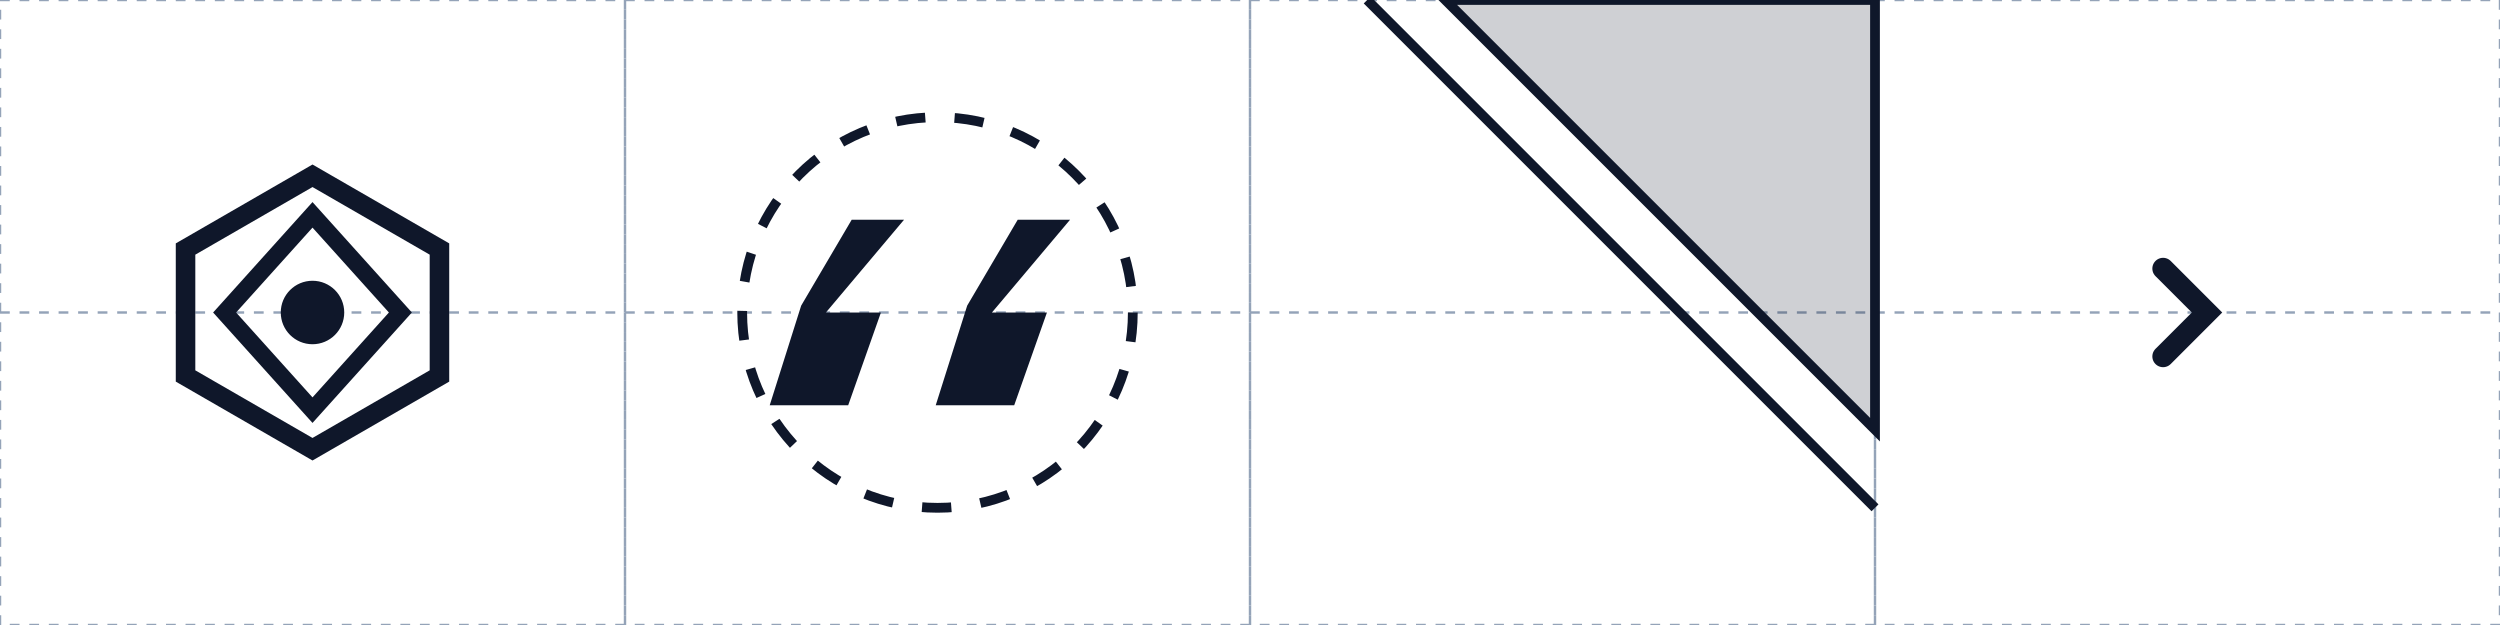
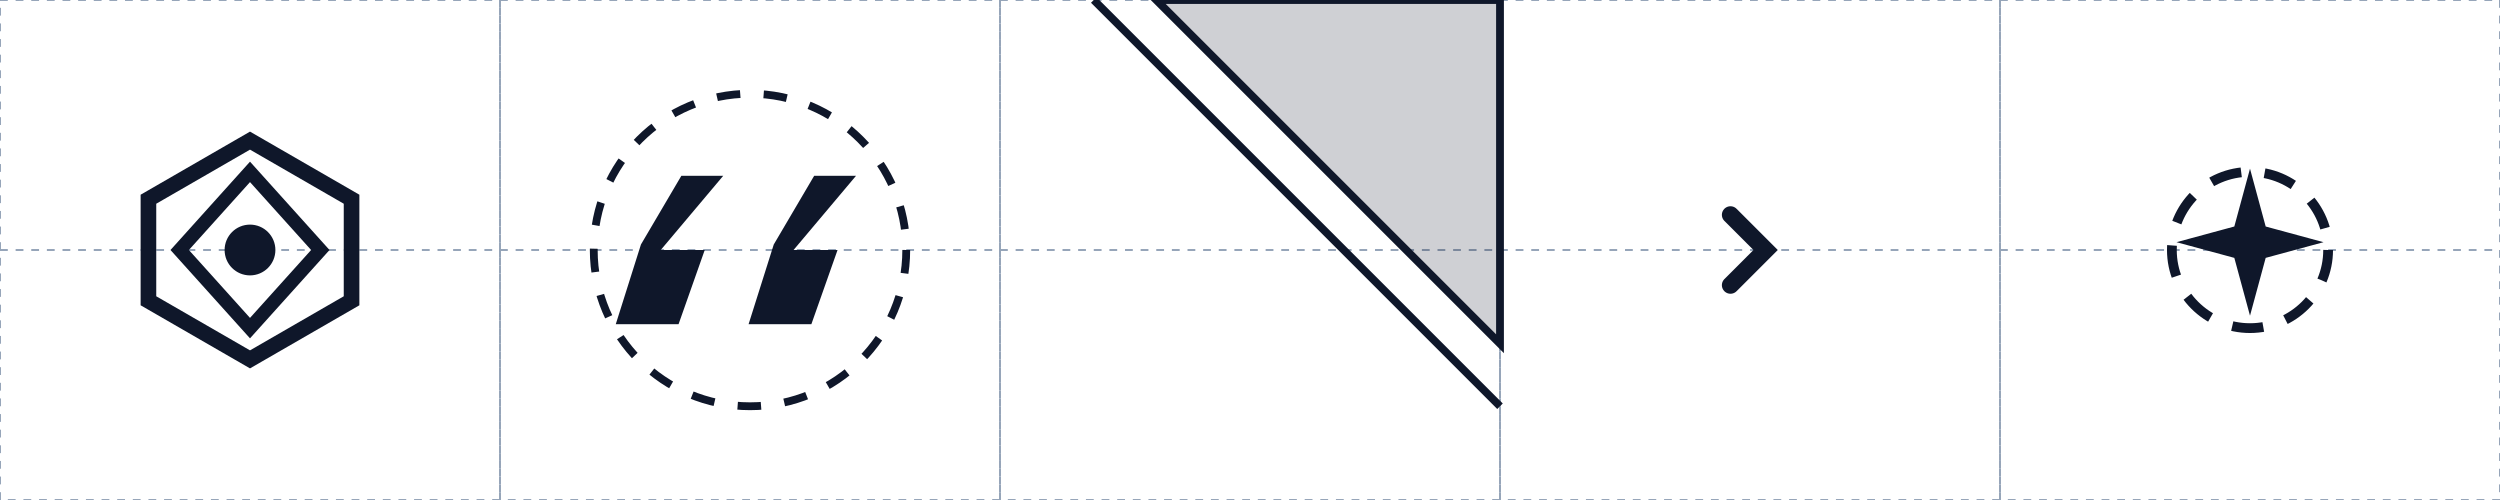
- <svg xmlns="http://www.w3.org/2000/svg" viewBox="0 0 256 64" fill="none">
+ <svg xmlns="http://www.w3.org/2000/svg" viewBox="0 0 320 64" fill="none">
  <g id="grid-guides" stroke="#94A3B8" stroke-width="0.25" stroke-dasharray="1 1">
    <rect x="0" y="0" width="64" height="64" />
    <rect x="64" y="0" width="64" height="64" />
    <rect x="128" y="0" width="64" height="64" />
    <rect x="192" y="0" width="64" height="64" />
-     <line x1="0" y1="32" x2="256" y2="32" />
+     <rect x="256" y="0" width="64" height="64" />
+     <line x1="0" y1="32" x2="320" y2="32" />
  </g>
  <g id="ast-005-master" transform="translate(16, 16)" stroke="#0F172A">
    <polygon points="16,2 29,9.5 29,22.5 16,30 3,22.5 3,9.5" stroke-width="2" />
    <polygon points="16,6 25,16 16,26 7,16" stroke-width="1.75" />
    <circle cx="16" cy="16" r="2.75" fill="#0F172A" />
  </g>
  <g id="ast-006-master" transform="translate(64, 10)" stroke="#0F172A" fill="#0F172A">
    <circle cx="32" cy="22" r="20" fill="none" stroke-dasharray="3 3" />
    <path d="M27.5 13L19.5 22.5H25.5L22.5 31H15.5L18.5 21.5L23.5 13H27.5Z" />
    <path d="M44.5 13L36.5 22.5H42.5L39.5 31H32.5L35.5 21.5L40.5 13H44.5Z" />
  </g>
  <g id="ast-007-master" transform="translate(128, 0)" stroke="#0F172A" fill="#0F172A">
    <path d="M64 0H20L64 44V0Z" fill-opacity="0.2" />
    <path d="M12 0L64 52" fill="none" />
  </g>
  <g id="ast-008-master" transform="translate(216, 24)" stroke="#0F172A">
    <path d="M5.5 3.5L10 8L5.5 12.5" stroke-width="2.2" stroke-linecap="round" />
  </g>
+   <g id="ast-009-master" transform="translate(276, 20)" stroke="#0F172A" fill="#0F172A">
+     <circle cx="12" cy="12" r="10" fill="none" stroke-width="1.25" stroke-dasharray="4 3" />
+     <path d="M12 3.5L13.6 9.4L19.5 11L13.6 12.6L12 18.5L10.4 12.6L4.5 11L10.4 9.4L12 3.5Z" />
+   </g>
</svg>
